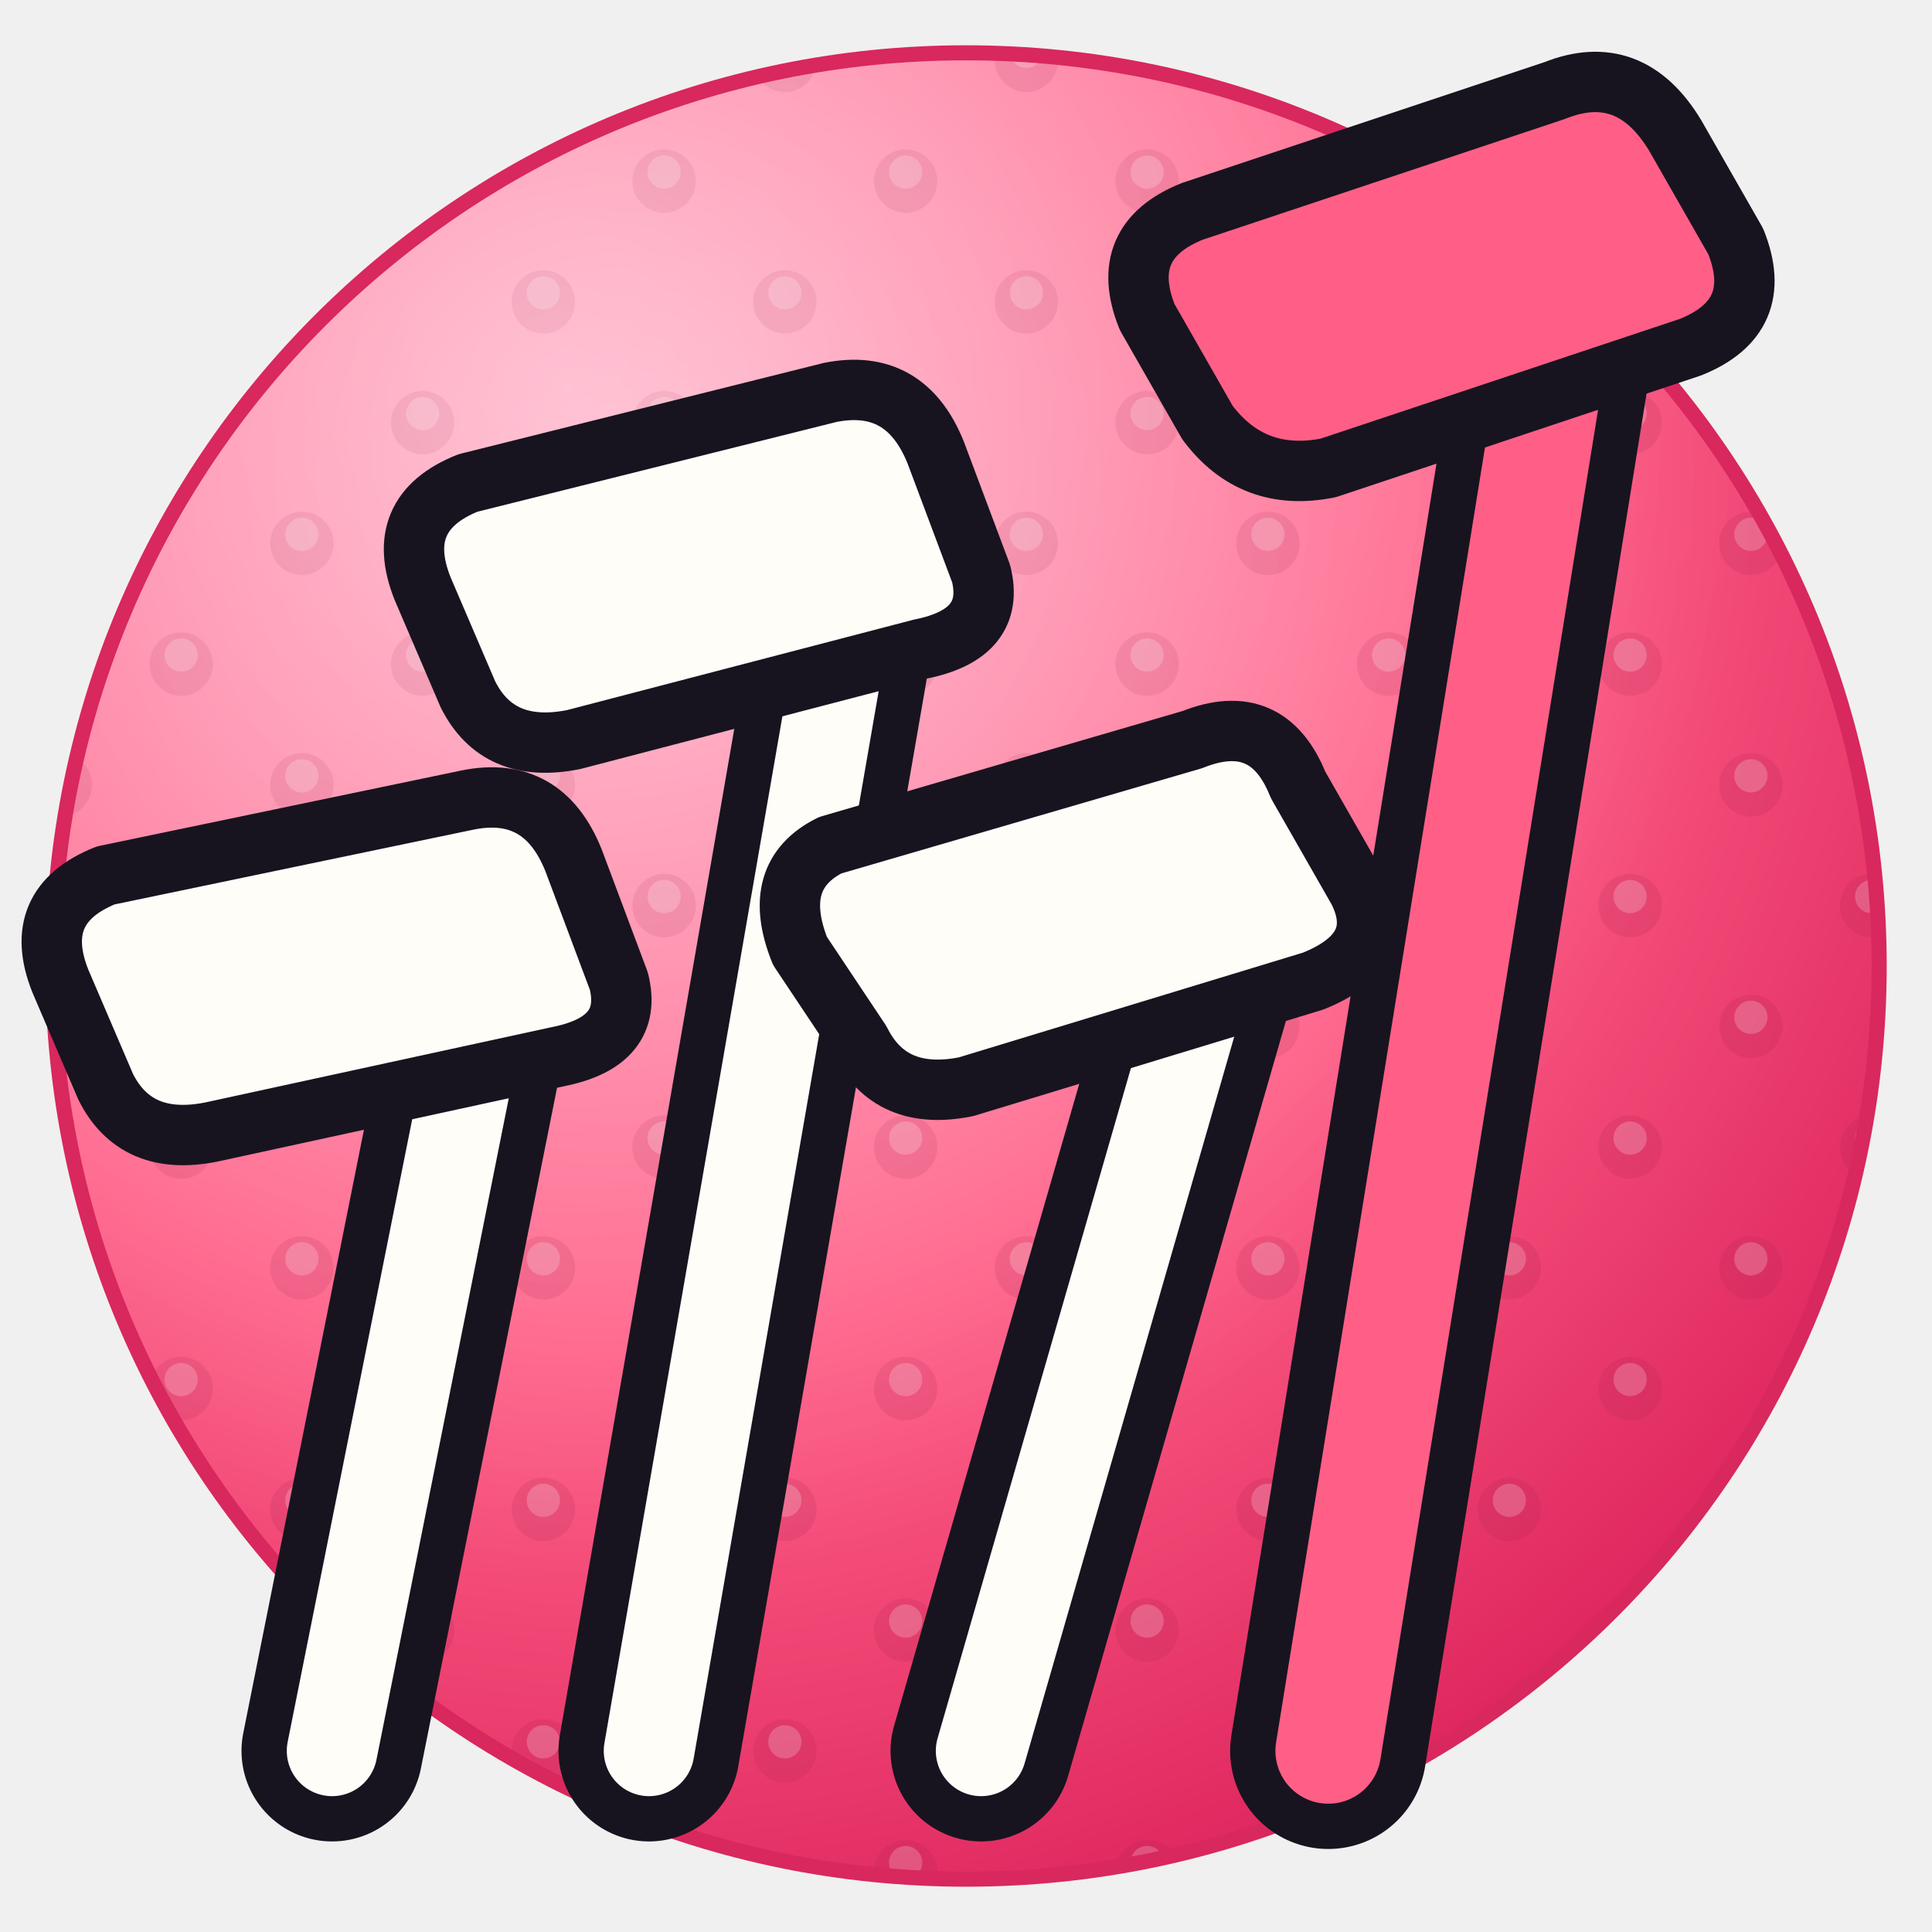
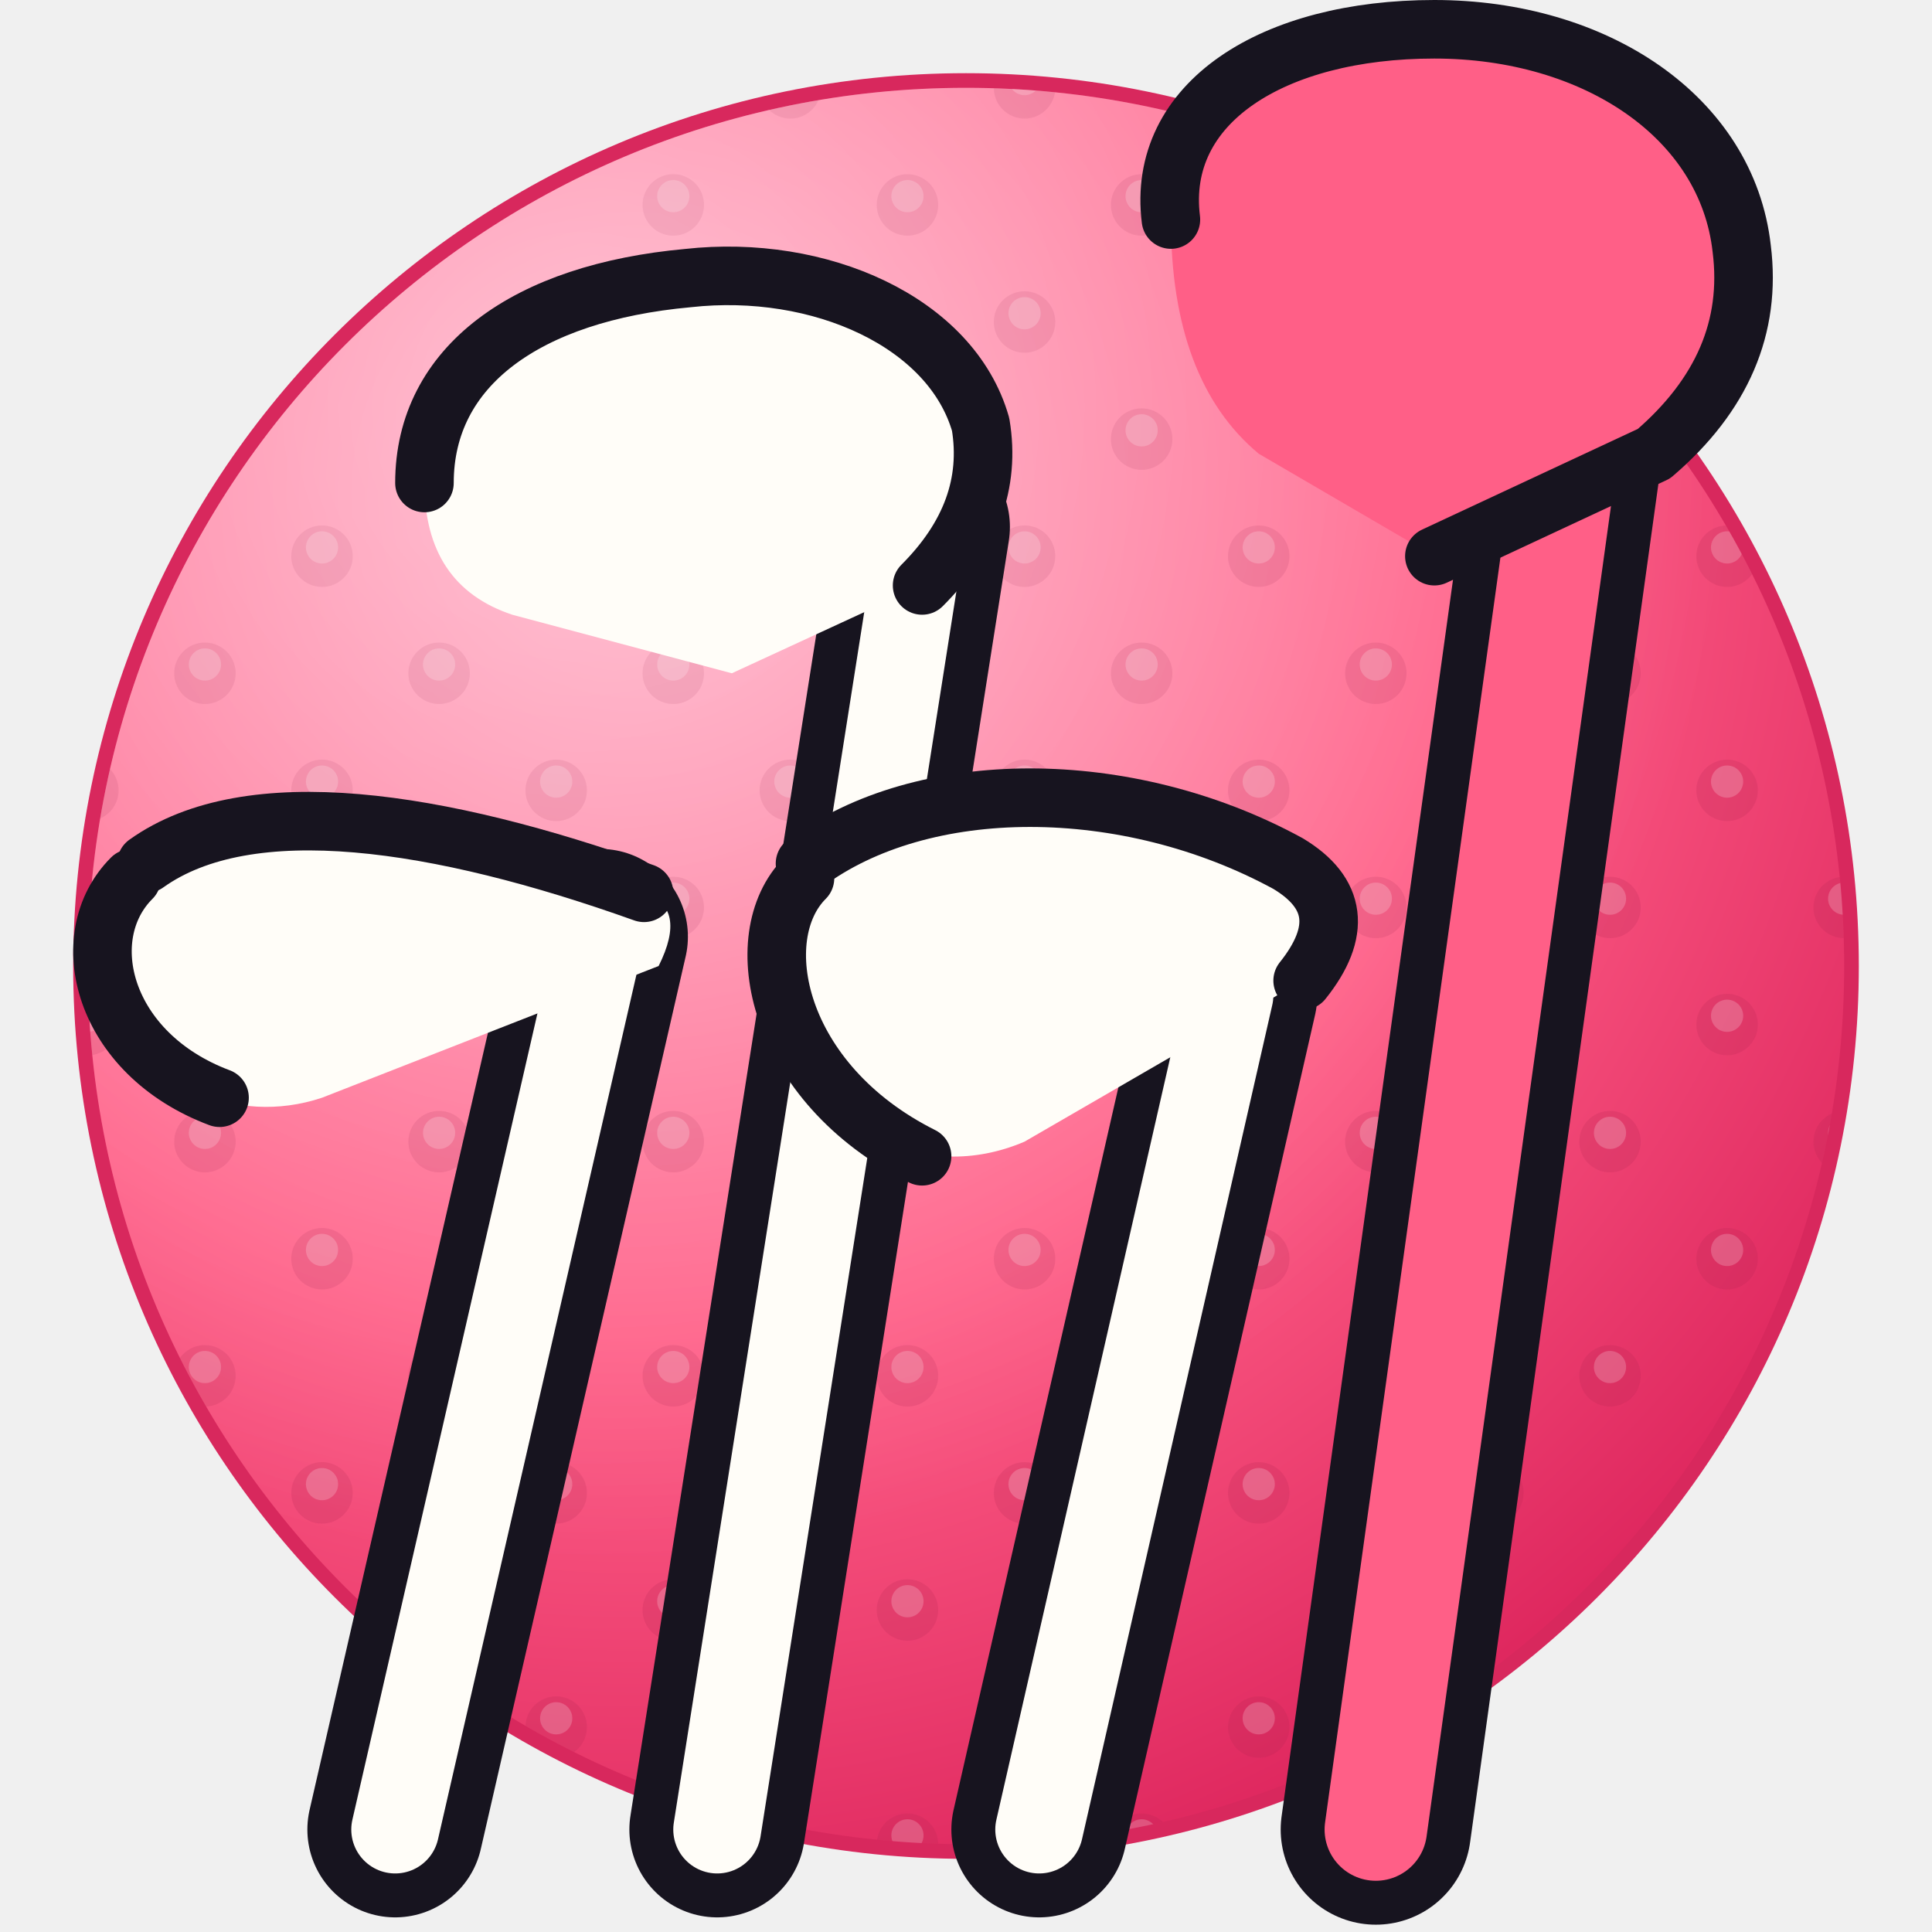
- <svg xmlns="http://www.w3.org/2000/svg" viewBox="0 0 128 128" role="img" aria-label="Four golf clubs over a pink golf ball">
+ <svg xmlns="http://www.w3.org/2000/svg" viewBox="-2 -2 132 132" role="img" aria-label="Four golf clubs over a pink golf ball">
  <defs>
    <radialGradient id="ball-shell" cx="31%" cy="23%" r="83%">
      <stop offset="0" stop-color="#ff9fbb" />
      <stop offset=".58" stop-color="#ff5f87" />
      <stop offset="1" stop-color="#df285f" />
    </radialGradient>
    <radialGradient id="ball-shine" cx="28%" cy="18%" r="66%">
      <stop offset="0" stop-color="#fff" stop-opacity=".4" />
      <stop offset="1" stop-color="#fff" stop-opacity="0" />
    </radialGradient>
    <pattern id="ball-dimples" width="16" height="16" patternUnits="userSpaceOnUse">
      <circle cx="4" cy="4" r="2.1" fill="#ad204f" opacity=".18" />
      <circle cx="12" cy="12" r="2.1" fill="#ad204f" opacity=".18" />
      <circle cx="4" cy="3.4" r="1.1" fill="#fff" opacity=".2" />
      <circle cx="12" cy="11.4" r="1.1" fill="#fff" opacity=".2" />
    </pattern>
    <clipPath id="ball-clip">
      <circle cx="64" cy="64" r="60" />
    </clipPath>
  </defs>
  <circle cx="64" cy="64" r="61" fill="#d8285d" />
  <circle cx="64" cy="64" r="60" fill="url(#ball-shell)" />
  <circle cx="64" cy="64" r="60" fill="url(#ball-dimples)" clip-path="url(#ball-clip)" />
  <circle cx="64" cy="64" r="60" fill="url(#ball-shine)" />
  <g stroke="#17141f" stroke-linecap="round" stroke-linejoin="round">
    <g fill="none">
-       <path d="M32 66 22 116" stroke-width="12" />
-       <path d="M32 66 22 116" stroke="#fffdf8" stroke-width="6" />
-       <path d="M56 41 43 116" stroke-width="12" />
-       <path d="M56 41 43 116" stroke="#fffdf8" stroke-width="6" />
-       <path d="M80 64 65 116" stroke-width="12" />
-       <path d="M80 64 65 116" stroke="#fffdf8" stroke-width="6" />
-       <path d="M103 23 88 116" stroke-width="13" />
-       <path d="M103 23 88 116" stroke="#ff5f87" stroke-width="7" />
+       <path d="M39 62 25 123" stroke-width="12" />
+       <path d="M39 62 25 123" stroke="#fffdf8" stroke-width="6" />
+       <path d="M61 34 47 123" stroke-width="12" />
+       <path d="M61 34 47 123" stroke="#fffdf8" stroke-width="6" />
+       <path d="M82 66 69 123" stroke-width="12" />
+       <path d="M82 66 69 123" stroke="#fffdf8" stroke-width="6" />
+       <path d="M106 22 92 123" stroke-width="13" />
+       <path d="M106 22 92 123" stroke="#ff5f87" stroke-width="7" />
    </g>
-     <g fill="#fffdf8" stroke-width="4">
-       <path d="m7 58 24-5q5-1 7 4l3 8q1 4-4 5l-23 5q-5 1-7-3l-3-7q-2-5 3-7Z" />
-       <path d="m31 32 24-6q5-1 7 4l3 8q1 4-4 5l-23 6q-5 1-7-3l-3-7q-2-5 3-7Z" />
-       <path d="m55 56 24-7q5-2 7 3l4 7q2 4-3 6l-23 7q-5 1-7-3l-4-6q-2-5 2-7Z" />
+     <g fill="#fffdf8" stroke="none">
+       <path d="M7 57 C14 52 27 54 42 59 Q45 60 43 64 L20 73 C14 75 8 72 6 67 Q4 61 7 57Z" />
+       <path d="M27 31 C27 23 34 18 45 17 C54 16 63 20 65 27 Q66 33 61 38 L48 44 L33 40 Q27 38 27 31Z" />
+       <path d="M53 57 C61 51 75 51 86 57 Q91 60 87 65 L68 76 C61 79 54 75 52 69 Q50 62 53 57Z" />
    </g>
-     <path d="m79 14 24-8q5-2 8 3l4 7q2 5-3 7l-24 8q-5 1-8-3l-4-7q-2-5 3-7Z" fill="#ff5f87" stroke-width="4" />
+     <g fill="none" stroke-width="4">
+       <path d="M8 57 C15 52 28 54 42 59" />
+       <path d="M7 58 C3 62 5 70 13 73" />
+       <path d="M27 31 C27 23 34 18 45 17 C54 16 63 20 65 27 Q66 33 61 38" />
+       <path d="M53 57 C61 51 75 51 86 57 Q91 60 87 65" />
+       <path d="M53 58 C49 62 51 72 61 77" />
+     </g>
+     <path d="M78 13 C77 5 85 0 96 0 C107 0 116 6 117 15 Q118 23 111 29 L96 36 L84 29 Q78 24 78 13Z" fill="#ff5f87" stroke="none" />
+     <path d="M78 13 C77 5 85 0 96 0 C107 0 116 6 117 15 Q118 23 111 29 L96 36" fill="none" stroke="#17141f" stroke-width="4" stroke-linecap="round" stroke-linejoin="round" />
  </g>
</svg>
